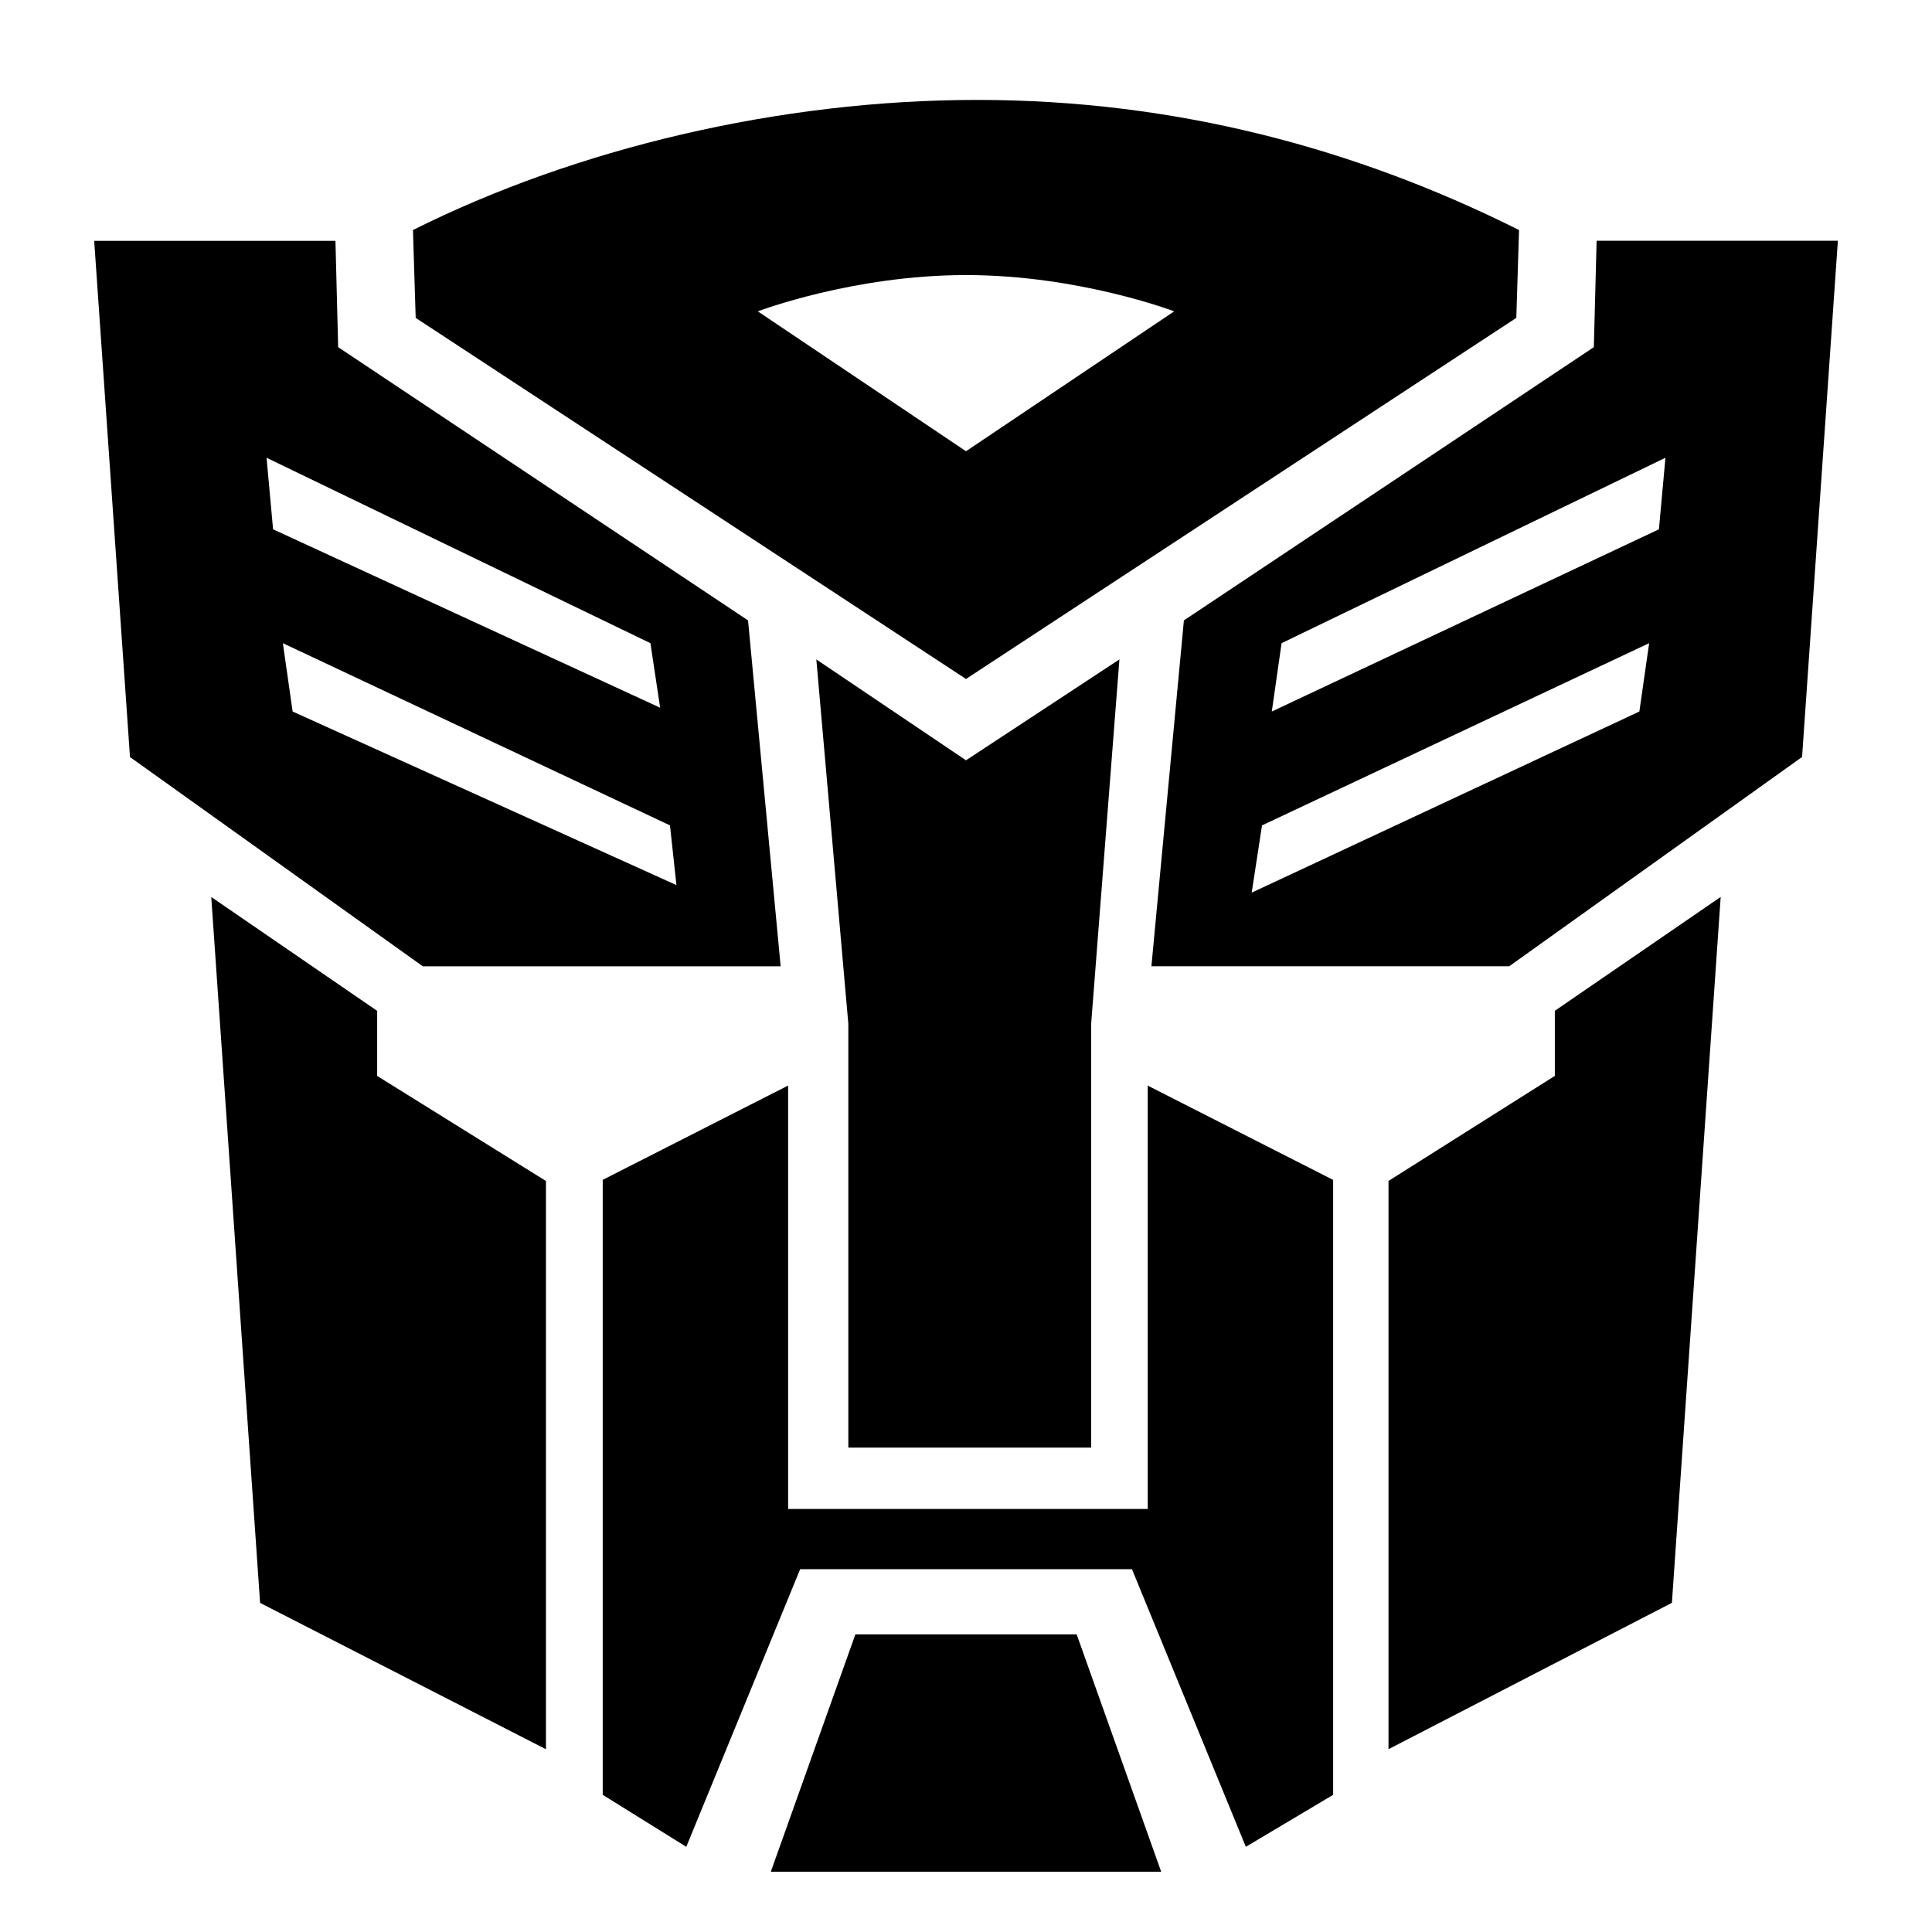
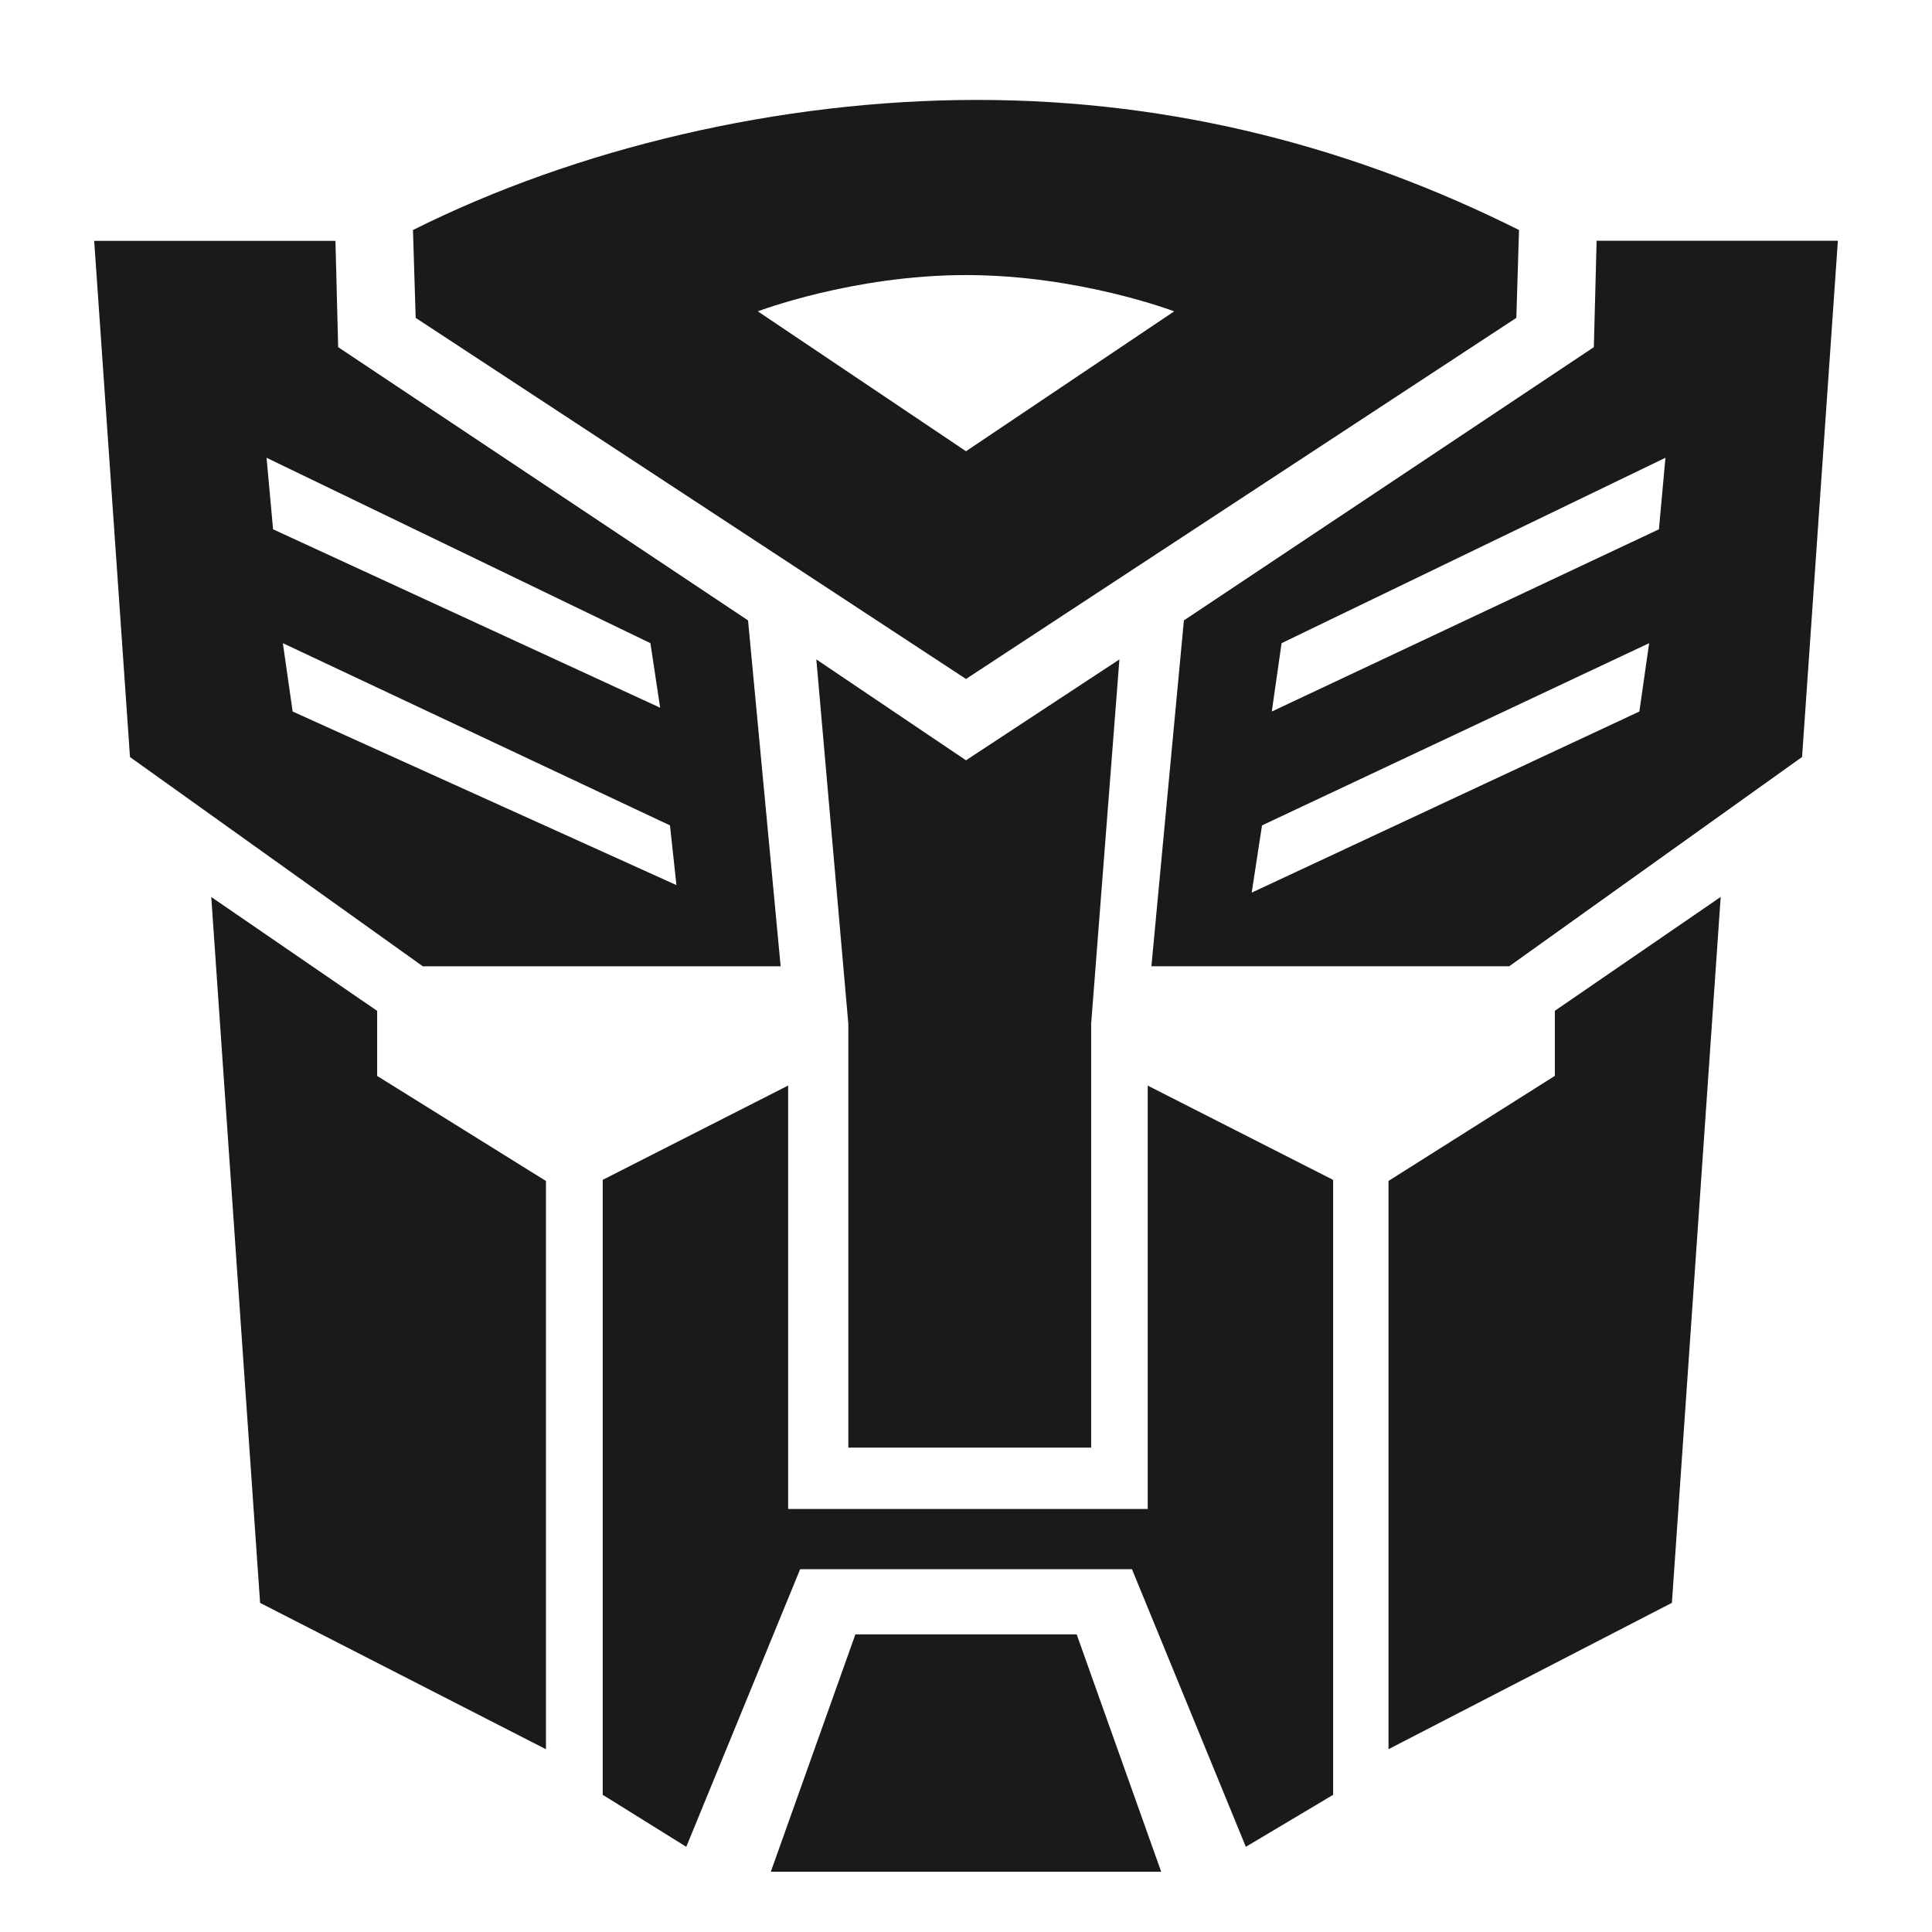
- <svg xmlns="http://www.w3.org/2000/svg" fill="#000000" width="800px" height="800px" viewBox="0 0 32 32" version="1.1">
+ <svg xmlns="http://www.w3.org/2000/svg" fill="#1a1a1a" width="800px" height="800px" viewBox="0 0 32 32" version="1.1">
  <path d="M25.115 5.265l0.045-1.455c-2.694-1.348-5.686-2.155-8.973-2.155s-6.653 0.807-9.347 2.155l0.045 1.455 9.115 5.981 9.115-5.981zM16 4.556c1.875 0 3.448 0.601 3.448 0.601l-3.448 2.317-3.448-2.317c0 0 1.573-0.601 3.448-0.601zM18.073 23.977v-7.020l0.468-6.035-2.541 1.671-2.479-1.671 0.53 6.035v7.020h4.022zM12.39 10.276l-6.789-4.526-0.045-1.761h-3.996l0.593 8.55 4.85 3.466h5.927l-0.54-5.729zM4.685 10.653l6.412 3.018 0.107 0.989-6.357-2.875-0.162-1.132zM4.415 7.582l6.358 3.071 0.161 1.069-6.411-2.955-0.108-1.185zM4.308 26.549l4.735 2.424v-9.412l-2.796-1.74v-1.078l-2.748-1.886 0.809 11.692zM13.054 24.992v-7.012l-3.071 1.562v10.186l1.384 0.861 1.886-4.598h5.496l1.886 4.598 1.446-0.861v-10.185l-3.071-1.562v7.012h-5.956zM14.168 27.070l-1.401 3.932h6.466l-1.4-3.932h-3.665zM19.071 16.004h5.927l4.85-3.466 0.593-8.55h-3.996l-0.046 1.762-6.79 4.526-0.538 5.728zM27.153 11.785l-6.421 3 0.171-1.114 6.412-3.018-0.162 1.132zM27.477 8.767l-6.412 3.018 0.162-1.132 6.358-3.071-0.108 1.185zM28.5 14.856l-2.747 1.886v1.078l-2.755 1.74v9.412l4.694-2.424 0.808-11.692z" />
</svg>
